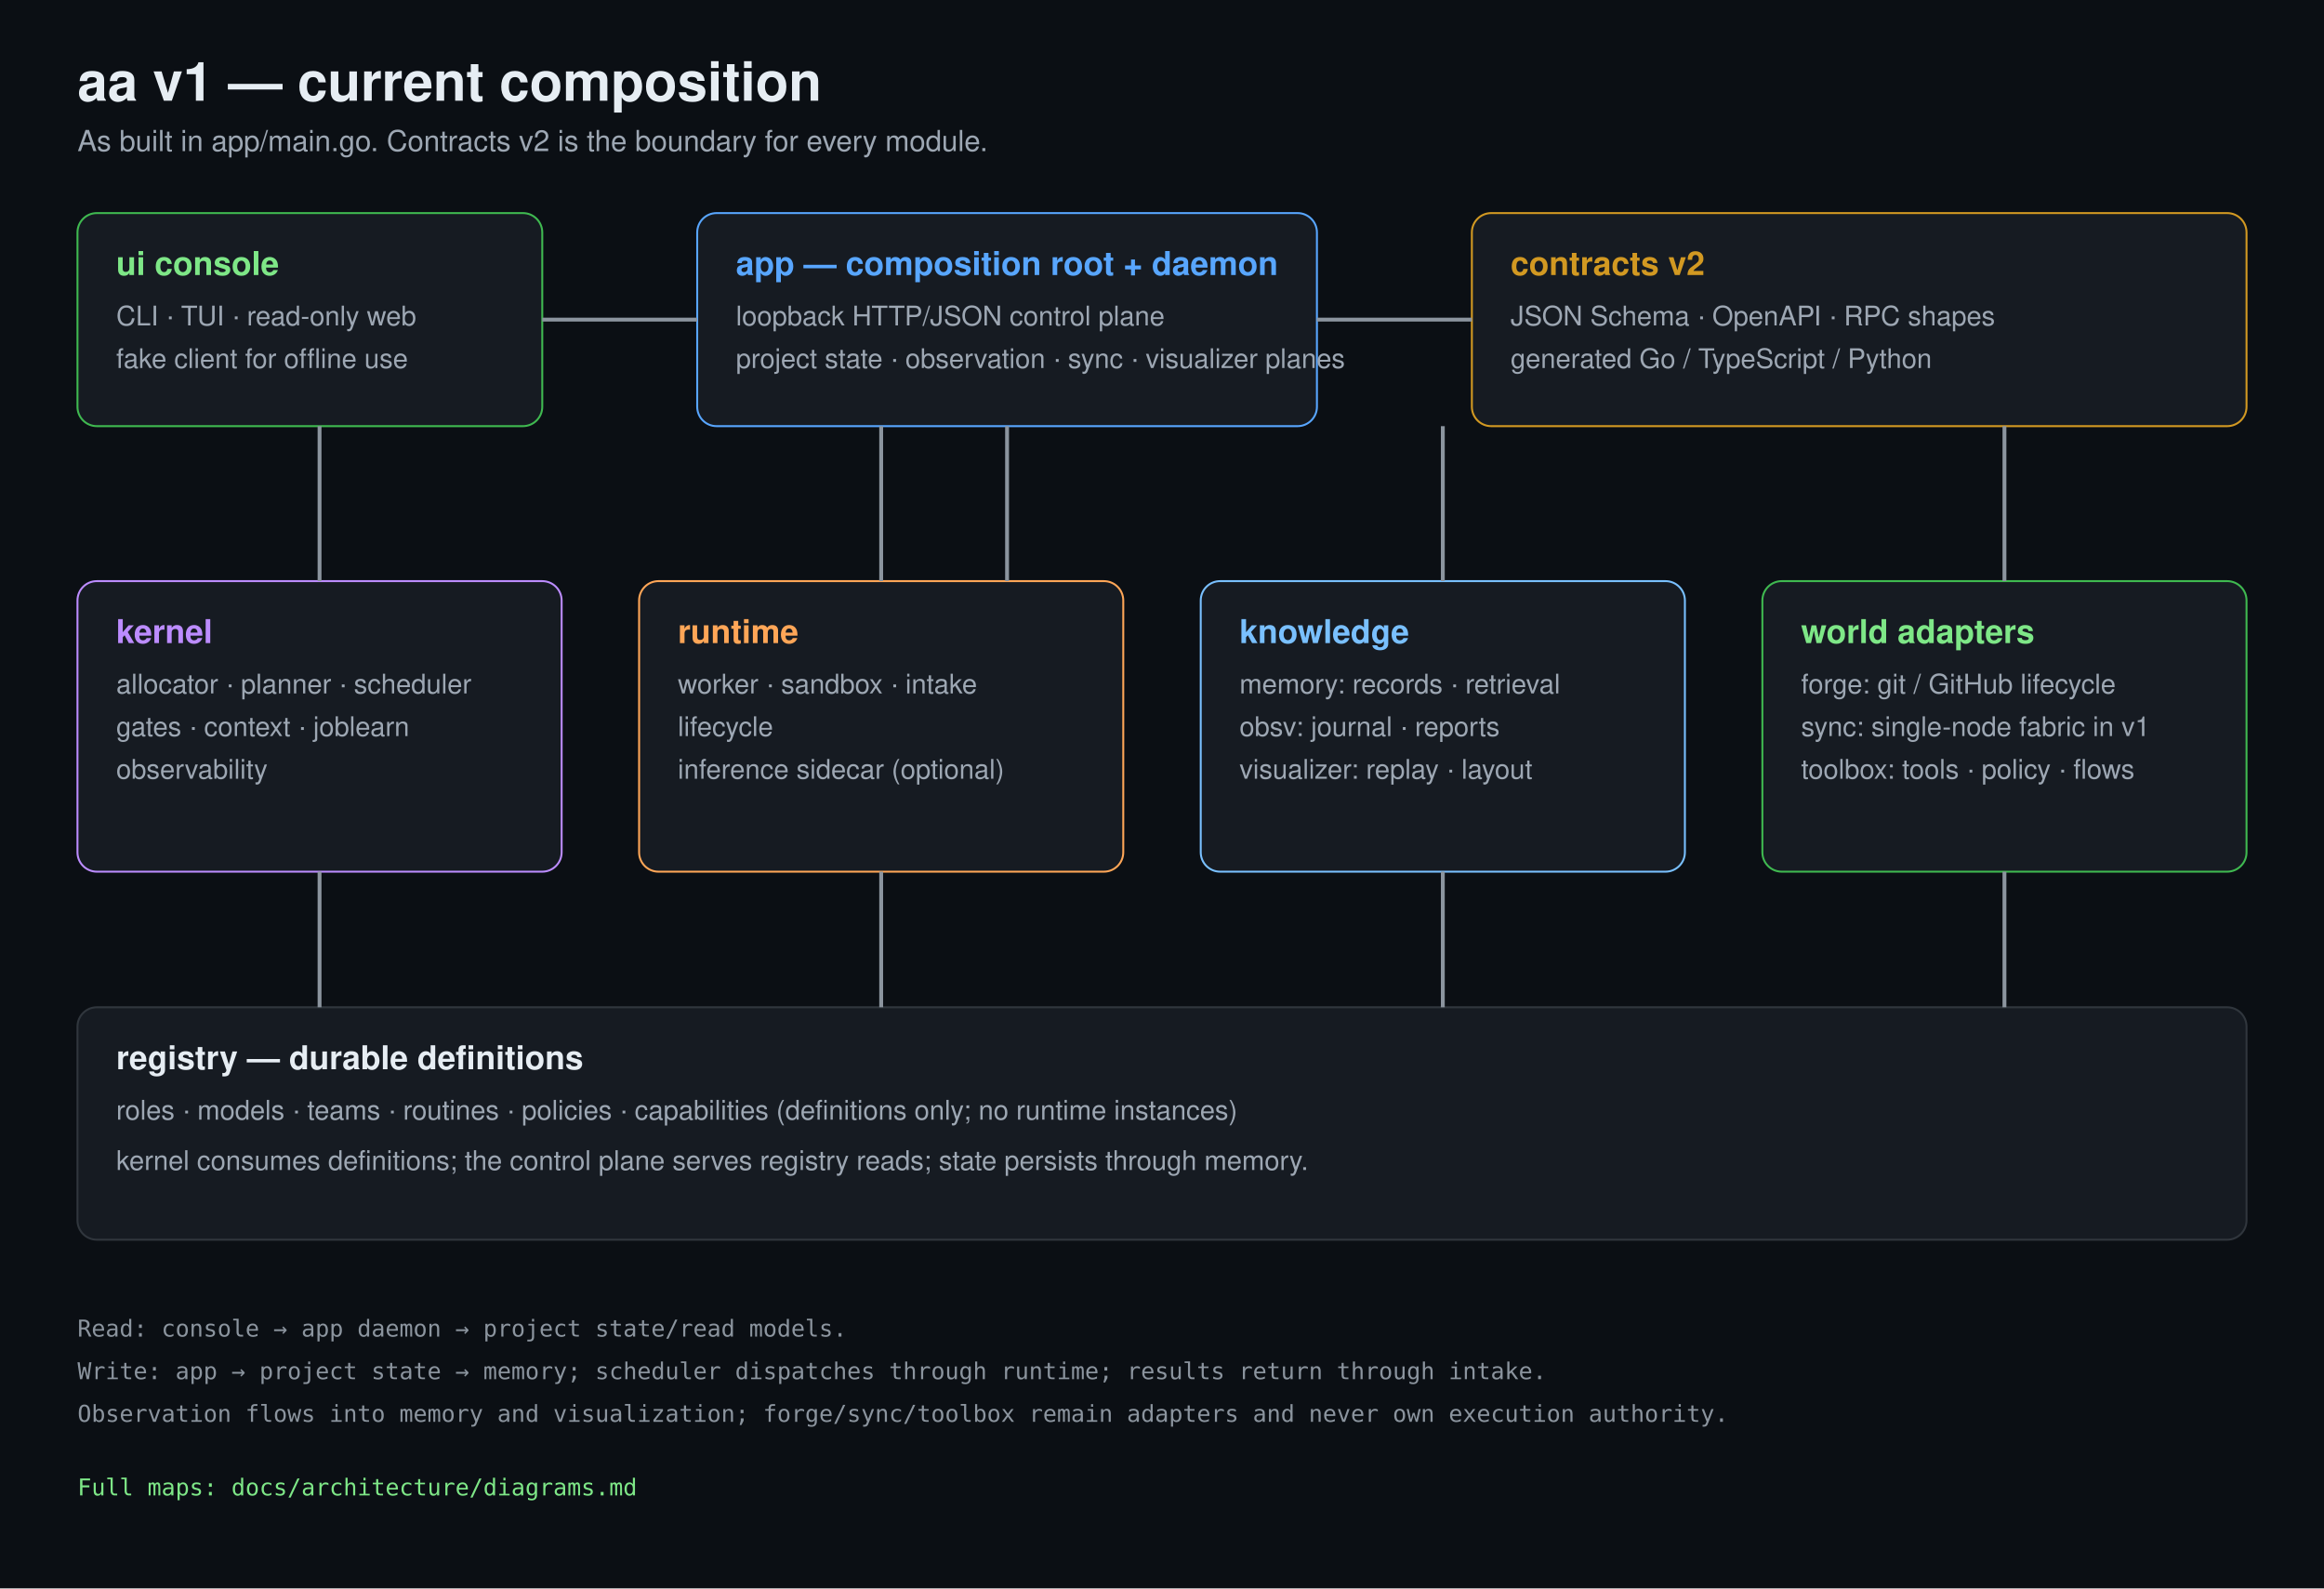
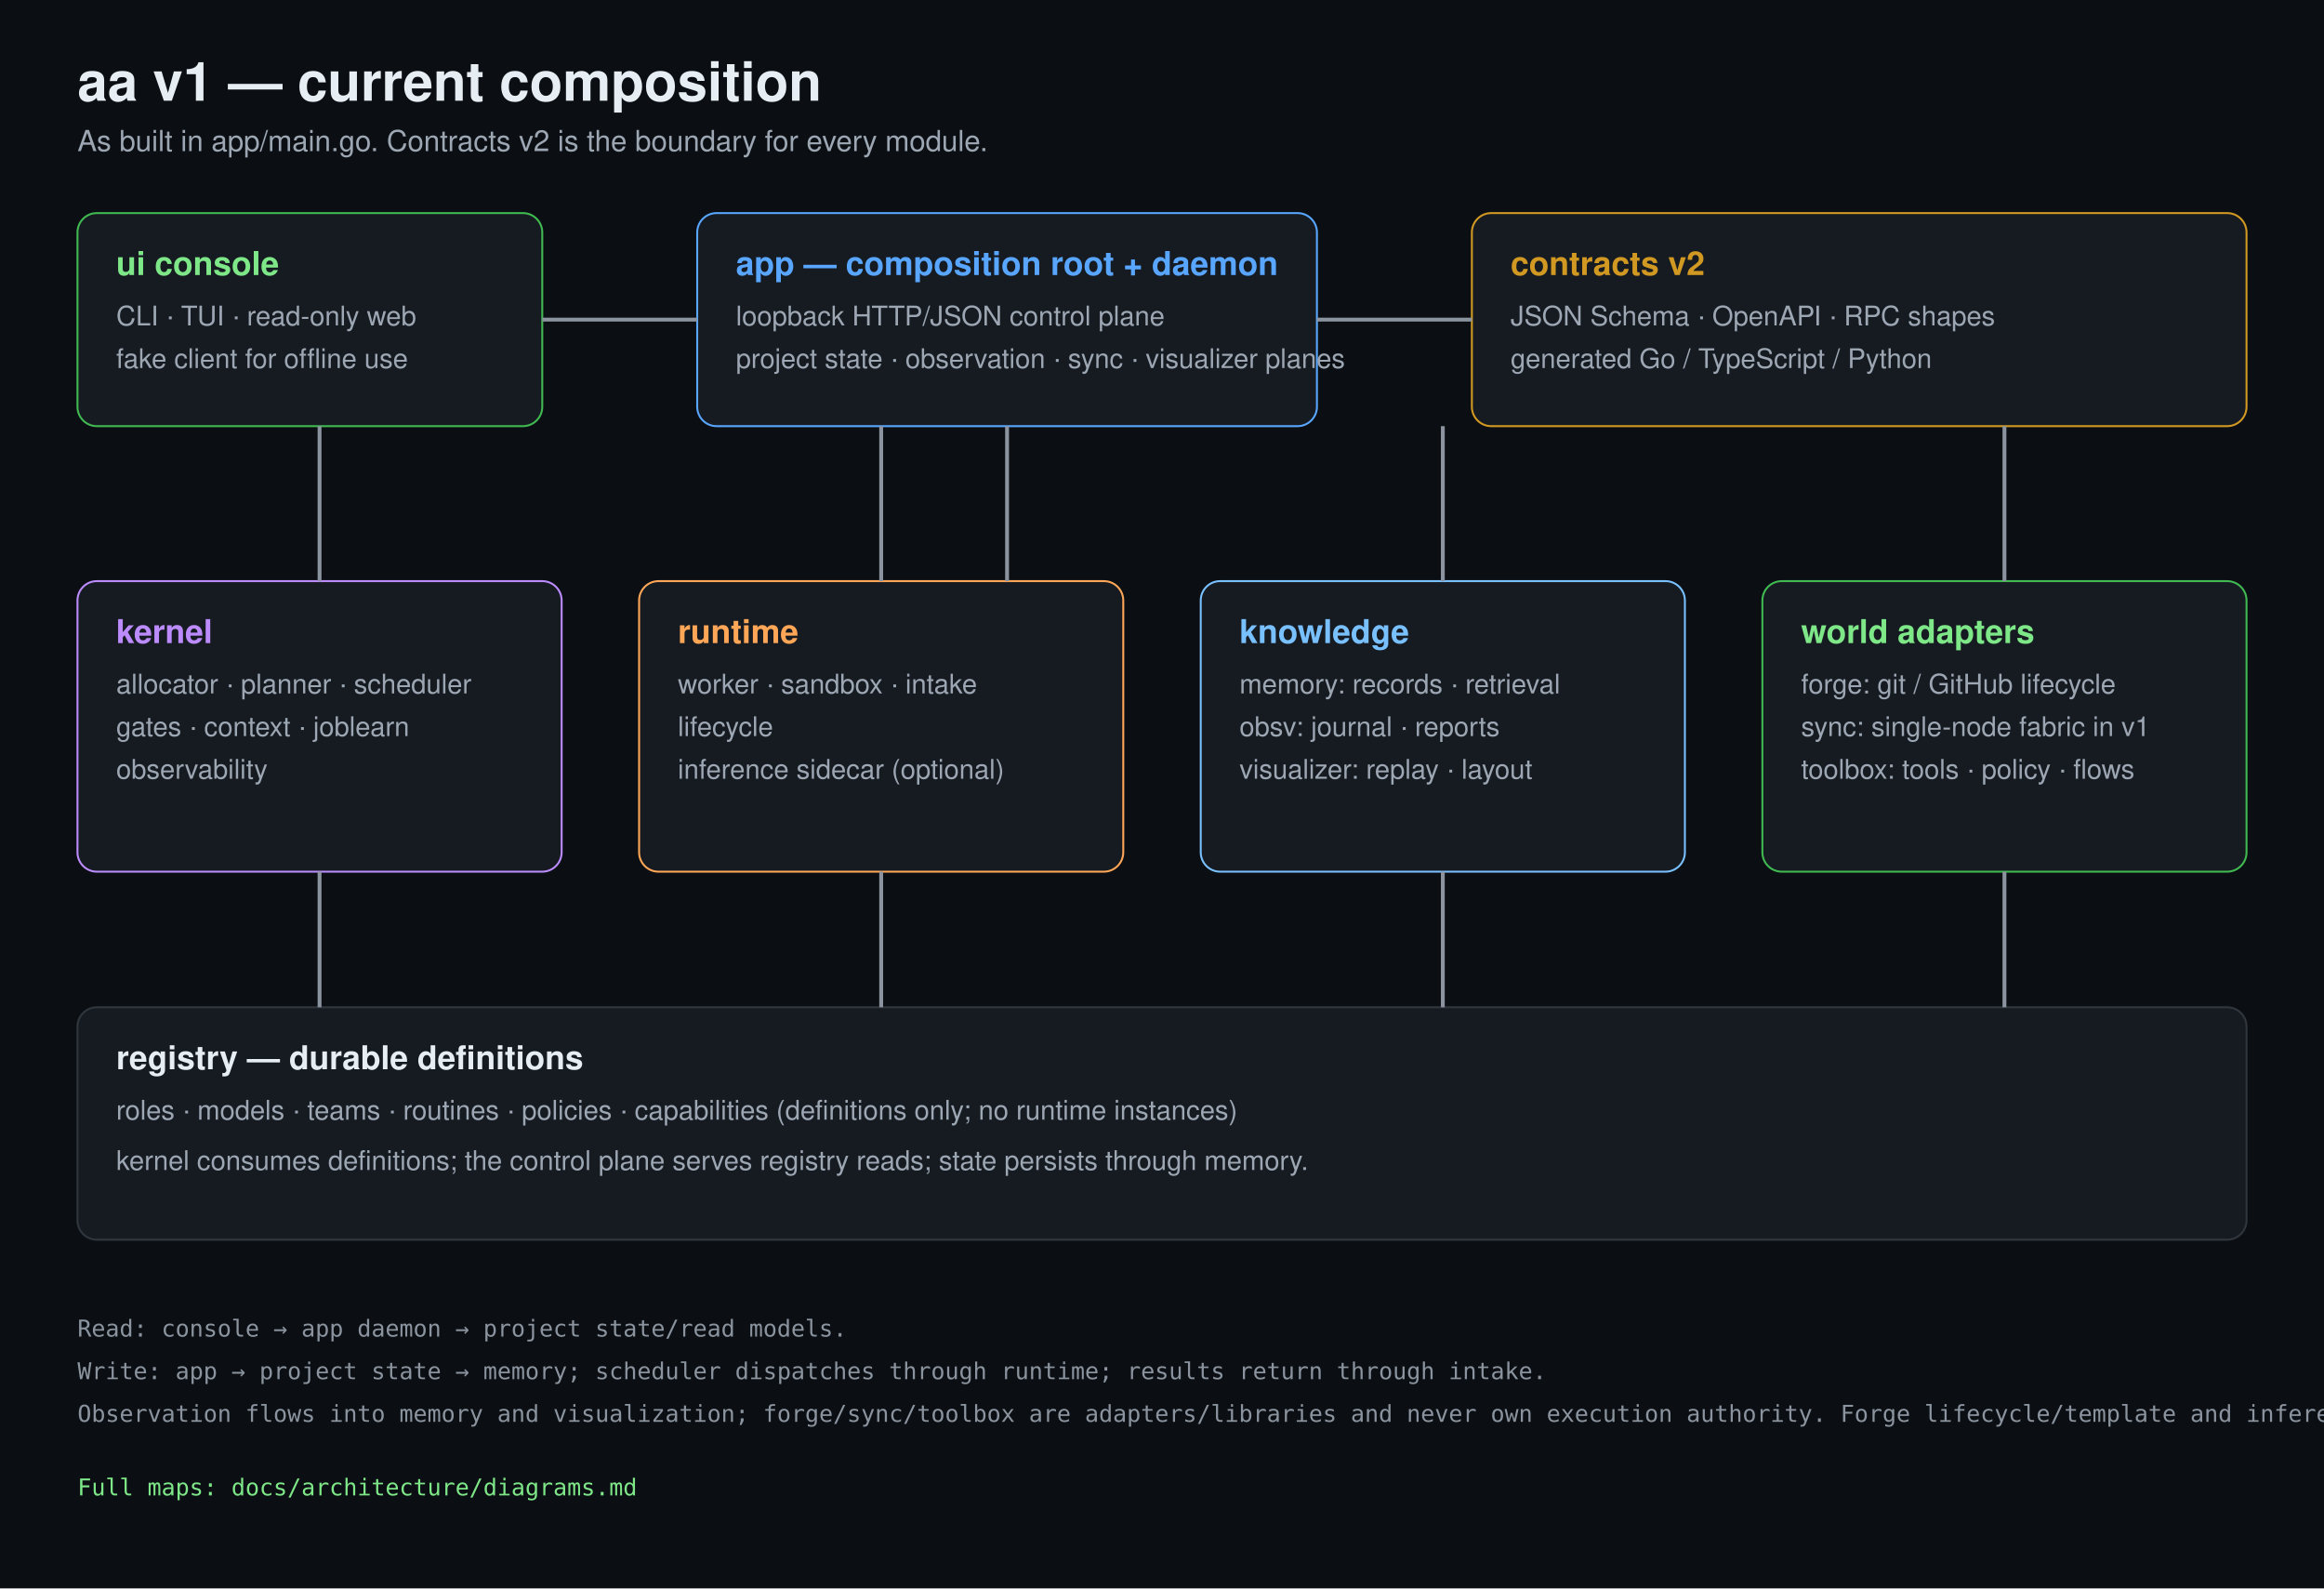
<svg xmlns="http://www.w3.org/2000/svg" width="1200" height="820" viewBox="0 0 1200 820" role="img" aria-labelledby="title desc">
  <rect width="1200" height="820" fill="#0b0f14" />
  <g font-family="-apple-system, BlinkMacSystemFont, Segoe UI, Helvetica, Arial, sans-serif">
    <text x="40" y="52" fill="#e6edf3" font-size="28" font-weight="700">aa v1 — current composition</text>
    <text x="40" y="78" fill="#9da7b3" font-size="15">As built in app/main.go. Contracts v2 is the boundary for every module.</text>
    <rect x="40" y="110" width="240" height="110" rx="10" fill="#161b22" stroke="#3fb950" />
    <text x="60" y="142" fill="#7ee787" font-size="17" font-weight="600">ui console</text>
    <text x="60" y="168" fill="#9da7b3" font-size="14">CLI · TUI · read-only web</text>
    <text x="60" y="190" fill="#9da7b3" font-size="14">fake client for offline use</text>
    <rect x="360" y="110" width="320" height="110" rx="10" fill="#161b22" stroke="#58a6ff" />
    <text x="380" y="142" fill="#58a6ff" font-size="17" font-weight="600">app — composition root + daemon</text>
    <text x="380" y="168" fill="#9da7b3" font-size="14">loopback HTTP/JSON control plane</text>
    <text x="380" y="190" fill="#9da7b3" font-size="14">project state · observation · sync · visualizer planes</text>
    <rect x="760" y="110" width="400" height="110" rx="10" fill="#161b22" stroke="#d29922" />
    <text x="780" y="142" fill="#d29922" font-size="17" font-weight="600">contracts v2</text>
    <text x="780" y="168" fill="#9da7b3" font-size="14">JSON Schema · OpenAPI · RPC shapes</text>
    <text x="780" y="190" fill="#9da7b3" font-size="14">generated Go / TypeScript / Python</text>
    <rect x="40" y="300" width="250" height="150" rx="10" fill="#161b22" stroke="#bc8cff" />
    <text x="60" y="332" fill="#bc8cff" font-size="17" font-weight="600">kernel</text>
    <text x="60" y="358" fill="#9da7b3" font-size="14">allocator · planner · scheduler</text>
    <text x="60" y="380" fill="#9da7b3" font-size="14">gates · context · joblearn</text>
    <text x="60" y="402" fill="#9da7b3" font-size="14">observability</text>
    <rect x="330" y="300" width="250" height="150" rx="10" fill="#161b22" stroke="#ffa657" />
    <text x="350" y="332" fill="#ffa657" font-size="17" font-weight="600">runtime</text>
    <text x="350" y="358" fill="#9da7b3" font-size="14">worker · sandbox · intake</text>
    <text x="350" y="380" fill="#9da7b3" font-size="14">lifecycle</text>
    <text x="350" y="402" fill="#9da7b3" font-size="14">inference sidecar (optional)</text>
    <rect x="620" y="300" width="250" height="150" rx="10" fill="#161b22" stroke="#79c0ff" />
    <text x="640" y="332" fill="#79c0ff" font-size="17" font-weight="600">knowledge</text>
    <text x="640" y="358" fill="#9da7b3" font-size="14">memory: records · retrieval</text>
    <text x="640" y="380" fill="#9da7b3" font-size="14">obsv: journal · reports</text>
    <text x="640" y="402" fill="#9da7b3" font-size="14">visualizer: replay · layout</text>
    <rect x="910" y="300" width="250" height="150" rx="10" fill="#161b22" stroke="#3fb950" />
    <text x="930" y="332" fill="#7ee787" font-size="17" font-weight="600">world adapters</text>
    <text x="930" y="358" fill="#9da7b3" font-size="14">forge: git / GitHub lifecycle</text>
    <text x="930" y="380" fill="#9da7b3" font-size="14">sync: single-node fabric in v1</text>
    <text x="930" y="402" fill="#9da7b3" font-size="14">toolbox: tools · policy · flows</text>
    <rect x="40" y="520" width="1120" height="120" rx="10" fill="#161b22" stroke="#30363d" />
    <text x="60" y="552" fill="#e6edf3" font-size="17" font-weight="600">registry — durable definitions</text>
    <text x="60" y="578" fill="#9da7b3" font-size="14">roles · models · teams · routines · policies · capabilities (definitions only; no runtime instances)</text>
    <text x="60" y="604" fill="#9da7b3" font-size="14">kernel consumes definitions; the control plane serves registry reads; state persists through memory.</text>
    <g stroke="#8b949e" stroke-width="2" fill="none">
      <path d="M280 165 H360" />
      <path d="M680 165 H760" />
      <path d="M520 220 V300" />
      <path d="M165 300 V220" />
      <path d="M455 300 V220" />
      <path d="M745 300 V220" />
      <path d="M1035 300 V220" />
      <path d="M165 450 V520" />
      <path d="M455 450 V520" />
      <path d="M745 450 V520" />
      <path d="M1035 450 V520" />
    </g>
    <g fill="#8b949e" font-size="12" font-family="ui-monospace, SFMono-Regular, Menlo, Consolas, monospace">
      <text x="40" y="690">Read: console → app daemon → project state/read models.</text>
      <text x="40" y="712">Write: app → project state → memory; scheduler dispatches through runtime; results return through intake.</text>
-       <text x="40" y="734">Observation flows into memory and visualization; forge/sync/toolbox remain adapters and never own execution authority.</text>
+       <text x="40" y="734">Observation flows into memory and visualization; forge/sync/toolbox are adapters/libraries and never own execution authority. Forge lifecycle/template and inference are not default daemon wiring.</text>
      <text x="40" y="772" fill="#7ee787">Full maps: docs/architecture/diagrams.md</text>
    </g>
  </g>
</svg>
